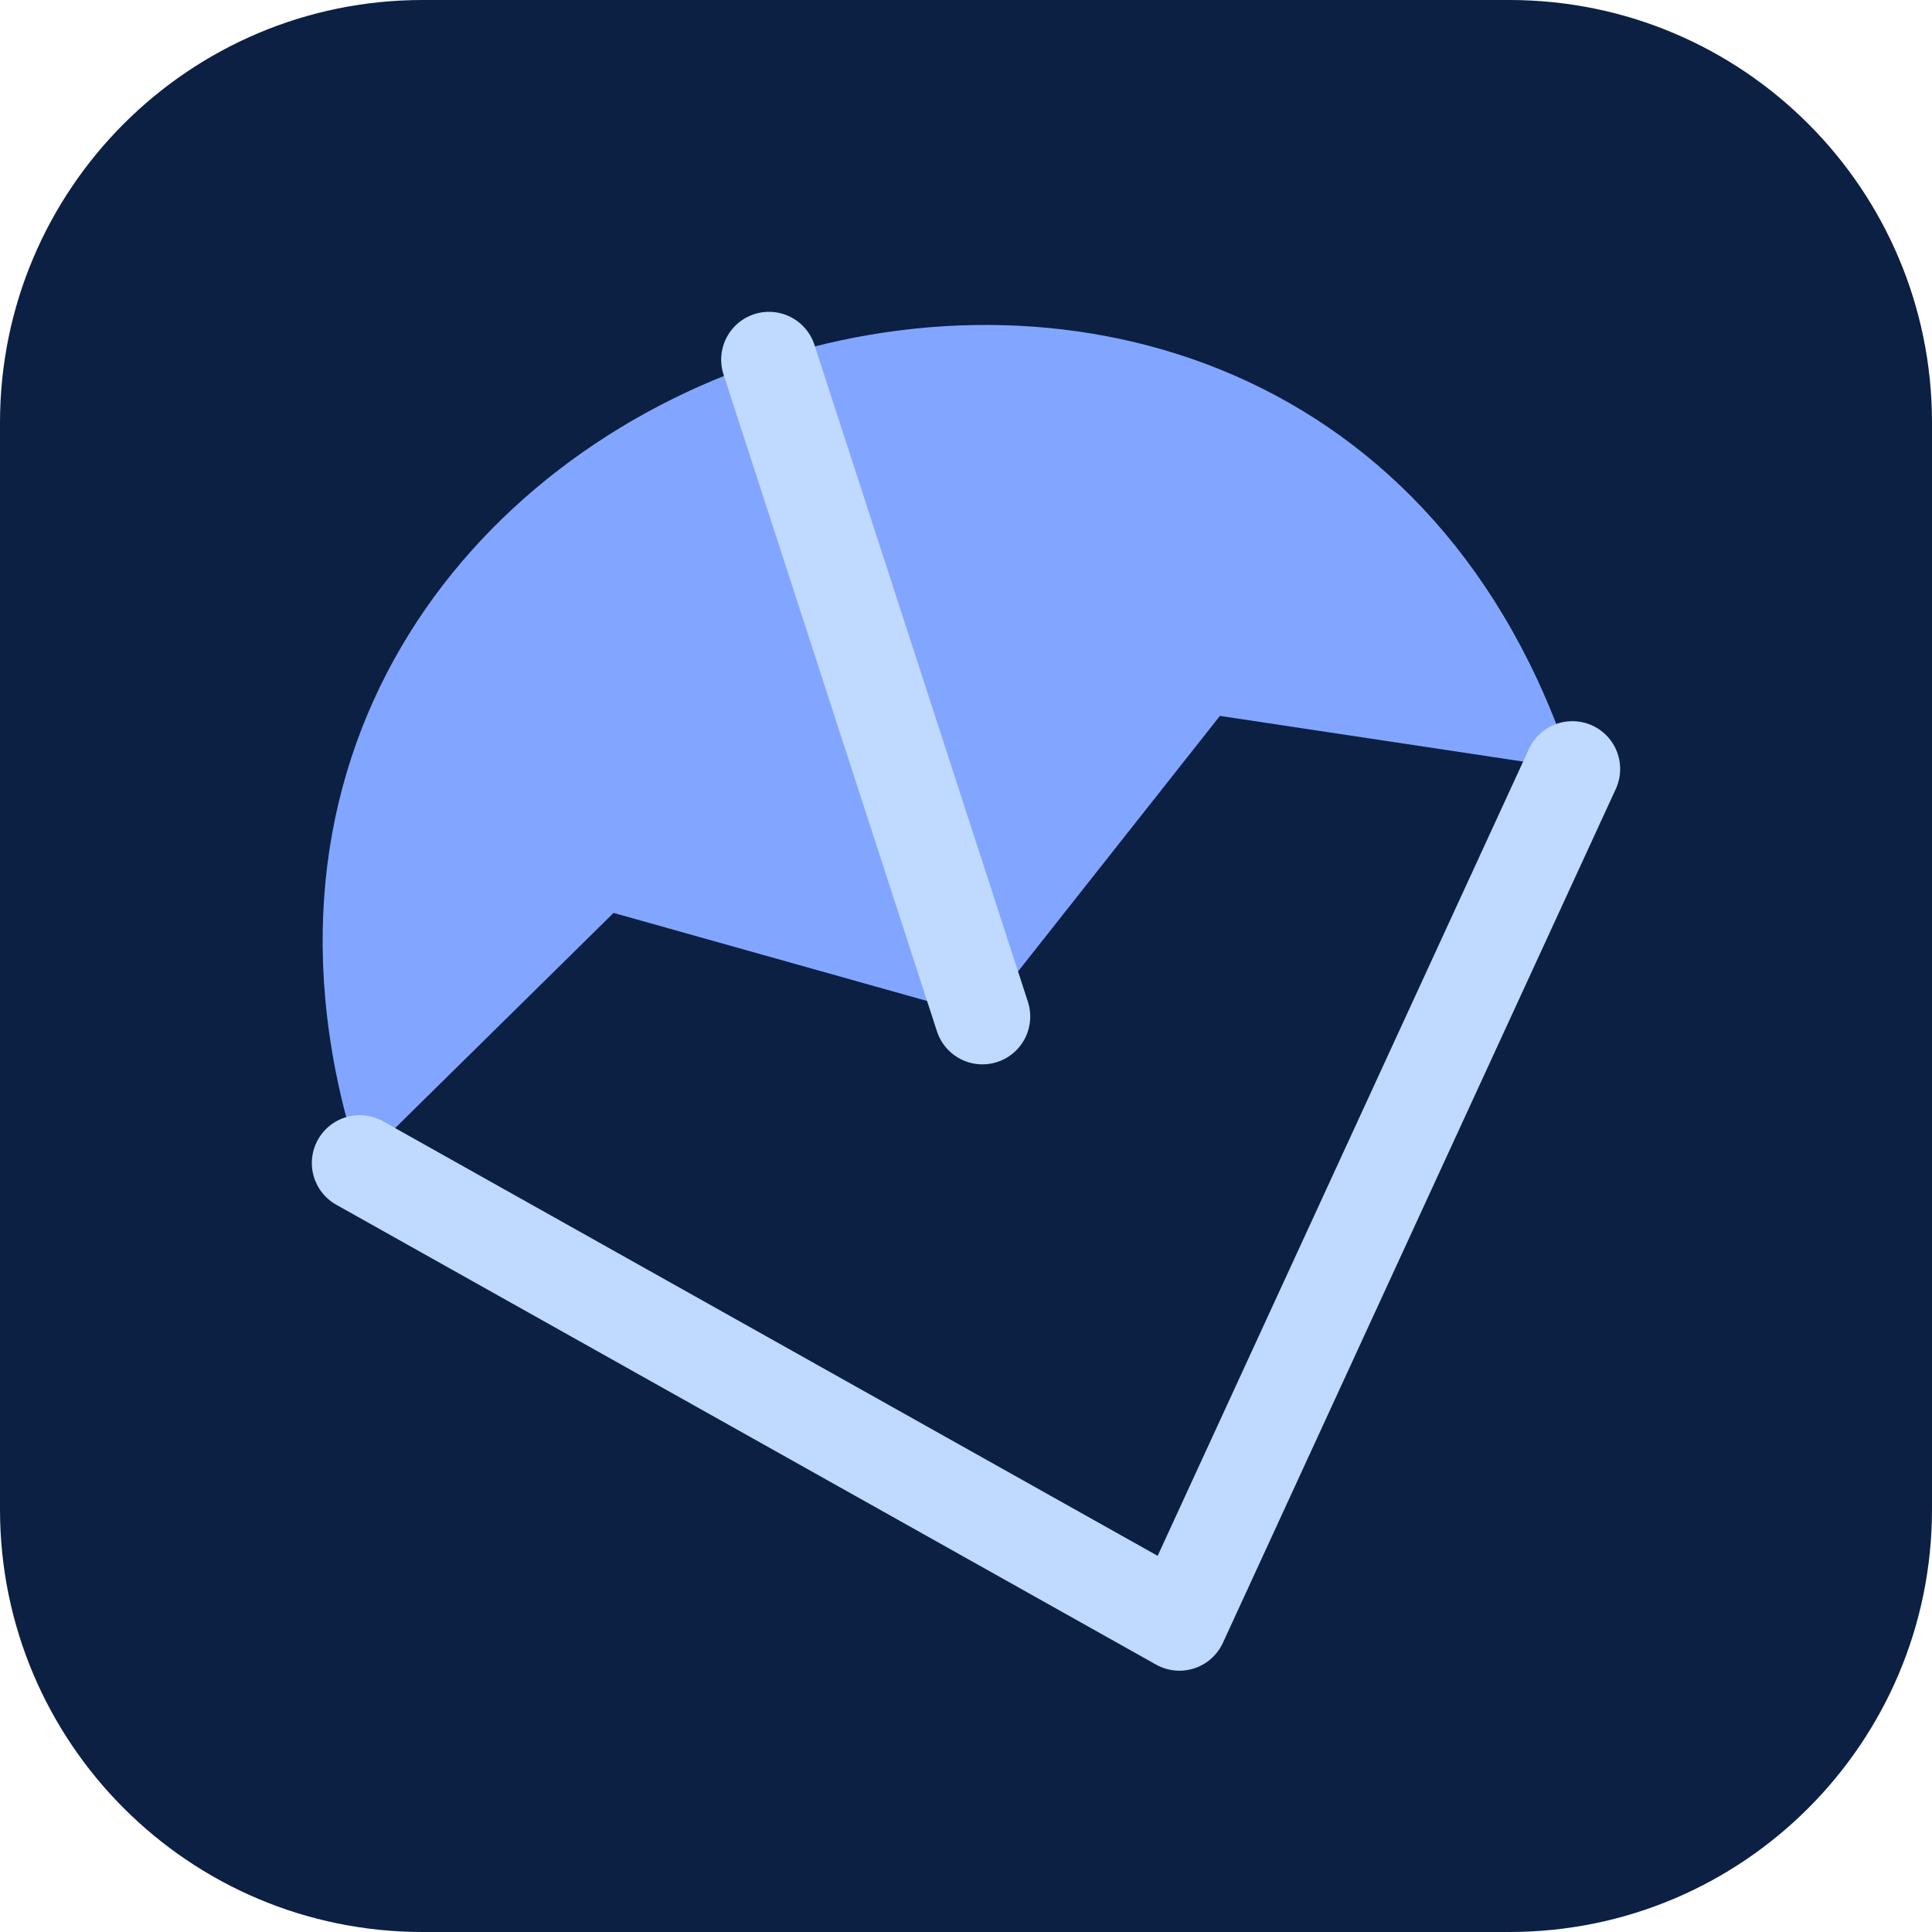
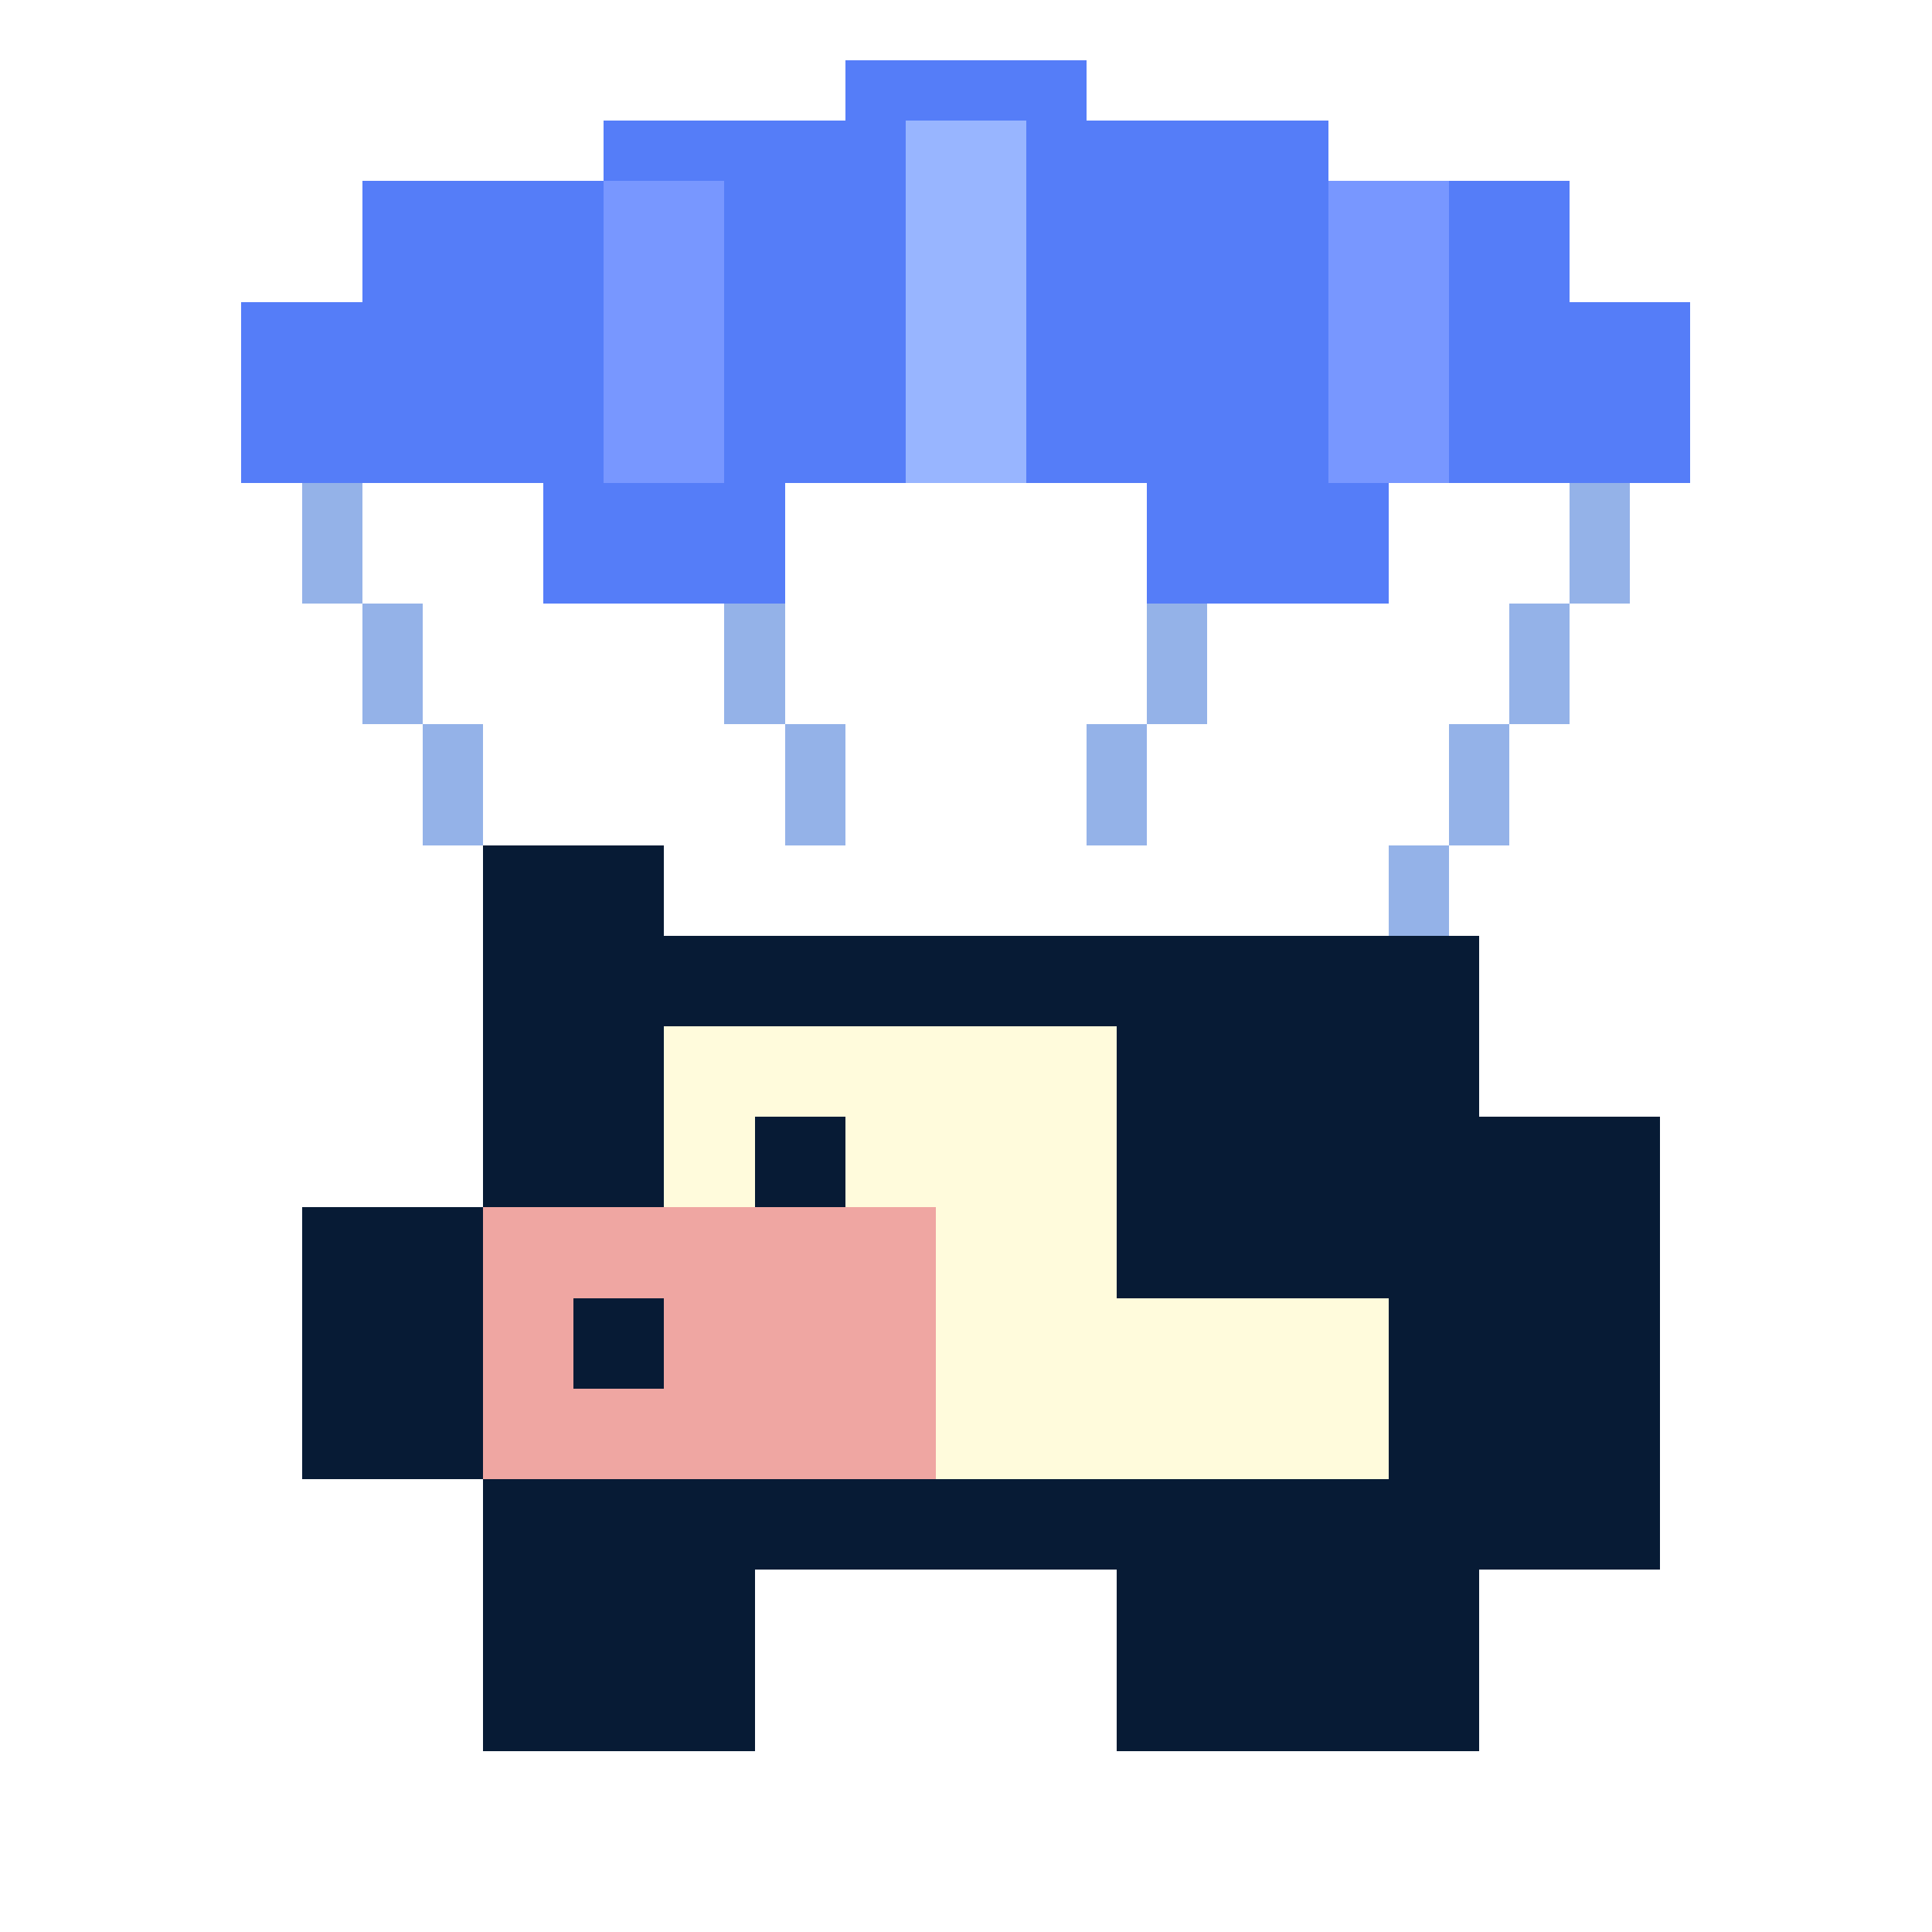
- <svg xmlns="http://www.w3.org/2000/svg" width="32" height="32" viewBox="0 0 32 32">
-   <rect width="32" height="32" rx="7" fill="#0b2043" />
-   <g transform="translate(16 16) rotate(-18) scale(.88) translate(-16 -16)">
-     <path d="M4 16C4 0 28 0 28 16L22 13L16 17L10 13Z" fill="#82a6ff" />
-     <path d="M4 16L16 29L28 16M16 4V17" stroke="#c0d9ff" stroke-width="1.8" stroke-linecap="round" stroke-linejoin="round" fill="none" />
+ <svg xmlns="http://www.w3.org/2000/svg" id="still" width="32" height="32" viewBox="0 0 32 32" fill="none" shape-rendering="crispEdges" role="img" aria-labelledby="title">
+   <path d="M4 8V5H6V3H10V2H14V1H18V2H22V3H26V5H28V8H23V10H19V8H13V10H9V8Z" fill="#557df8" />
+   <path d="M10 3h2v5h-2zM22 3h2v5h-2z" fill="#7897ff" />
+   <path d="M15 2h2v6h-2z" fill="#98b5ff" />
+   <path d="M5 8h1v2h1v2h1v2h1v2H8v-2H7v-2H6v-2H5zM27 8h-1v2h-1v2h-1v2h-1v2h1v-2h1v-2h1v-2h1zM12 10h1v2h1v2h-1v-2h-1zM20 10h-1v2h-1v2h1v-2h1z" fill="#94b2e8" />
+   <g transform="translate(-7 -16) scale(1.5)">
+     <path d="M12 21 21 21 21 23 23 23 23 28 21 28 21 30 17 30 17 28 13 28 13 30 10 30 10 27 8 27 8 24 10 24 10 20 12 20 12 21Z" fill="#071b35" />
+     <rect x="12" y="22" width="8" height="5" fill="#fffbdc" />
+     <rect x="17" y="22" width="3" height="3" fill="#071b35" />
+     <rect x="13" y="23" width="1" height="1" fill="#071b35" />
+     <rect x="10" y="24" width="5" height="3" fill="#efa6a2" />
+     <rect x="11" y="25" width="1" height="1" fill="#071b35" />
  </g>
</svg>
